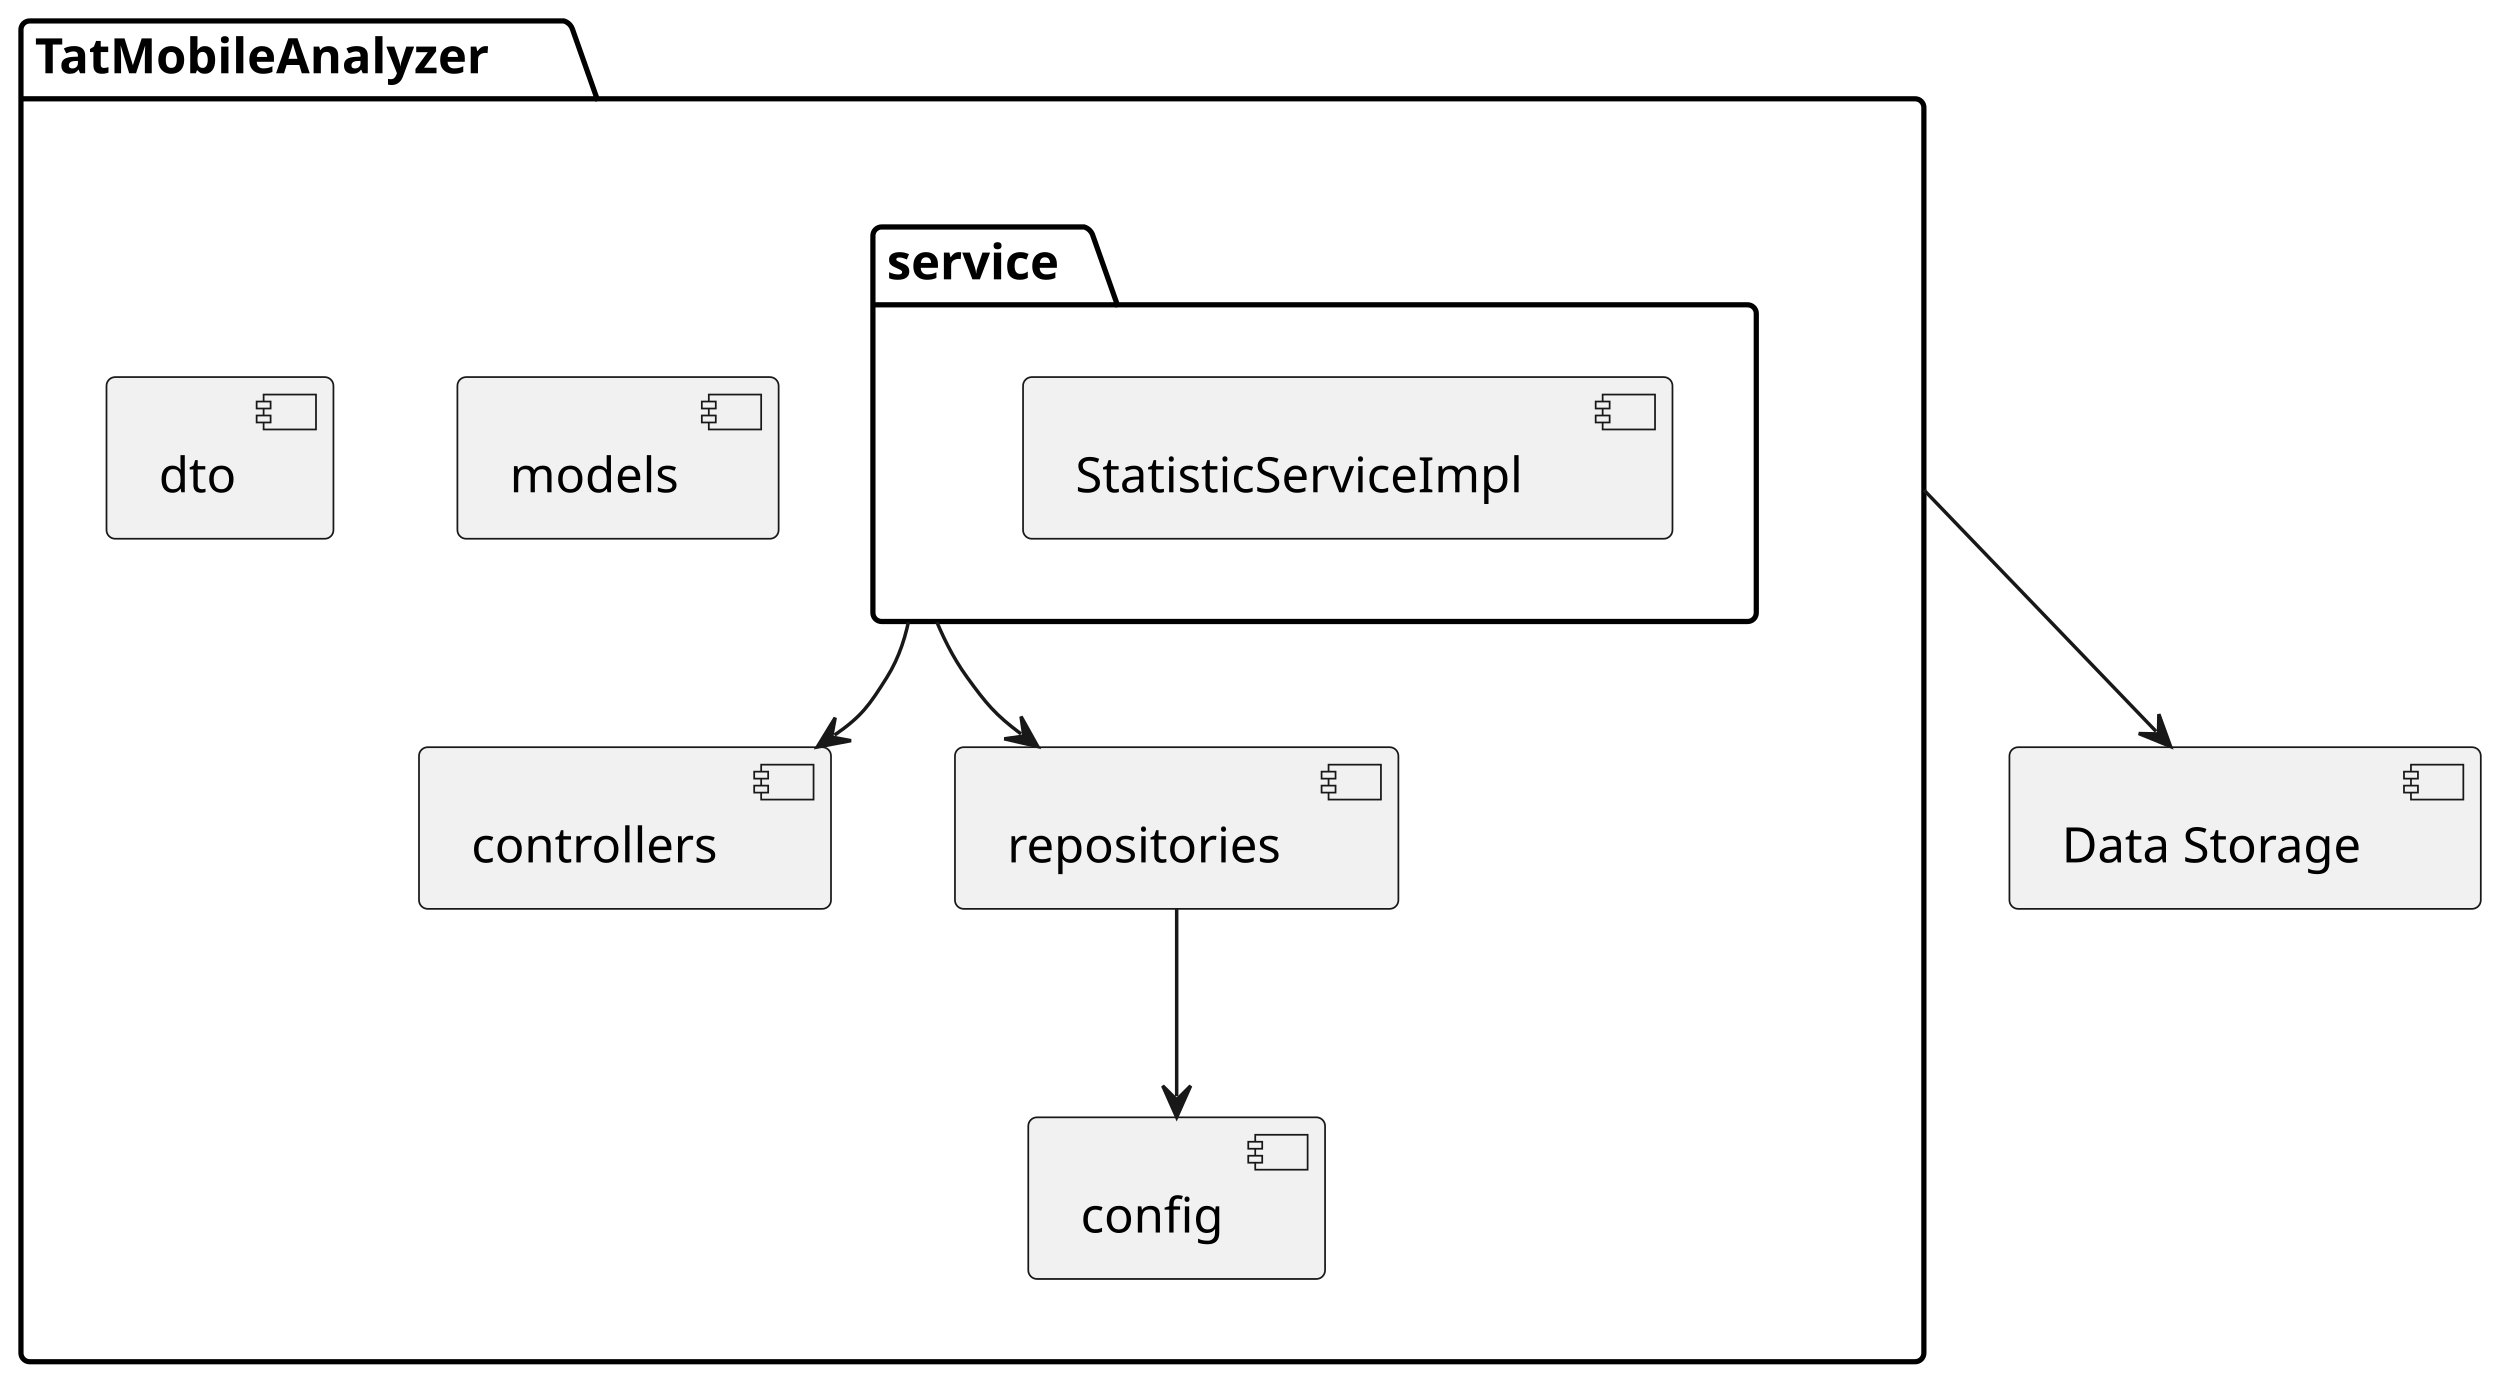
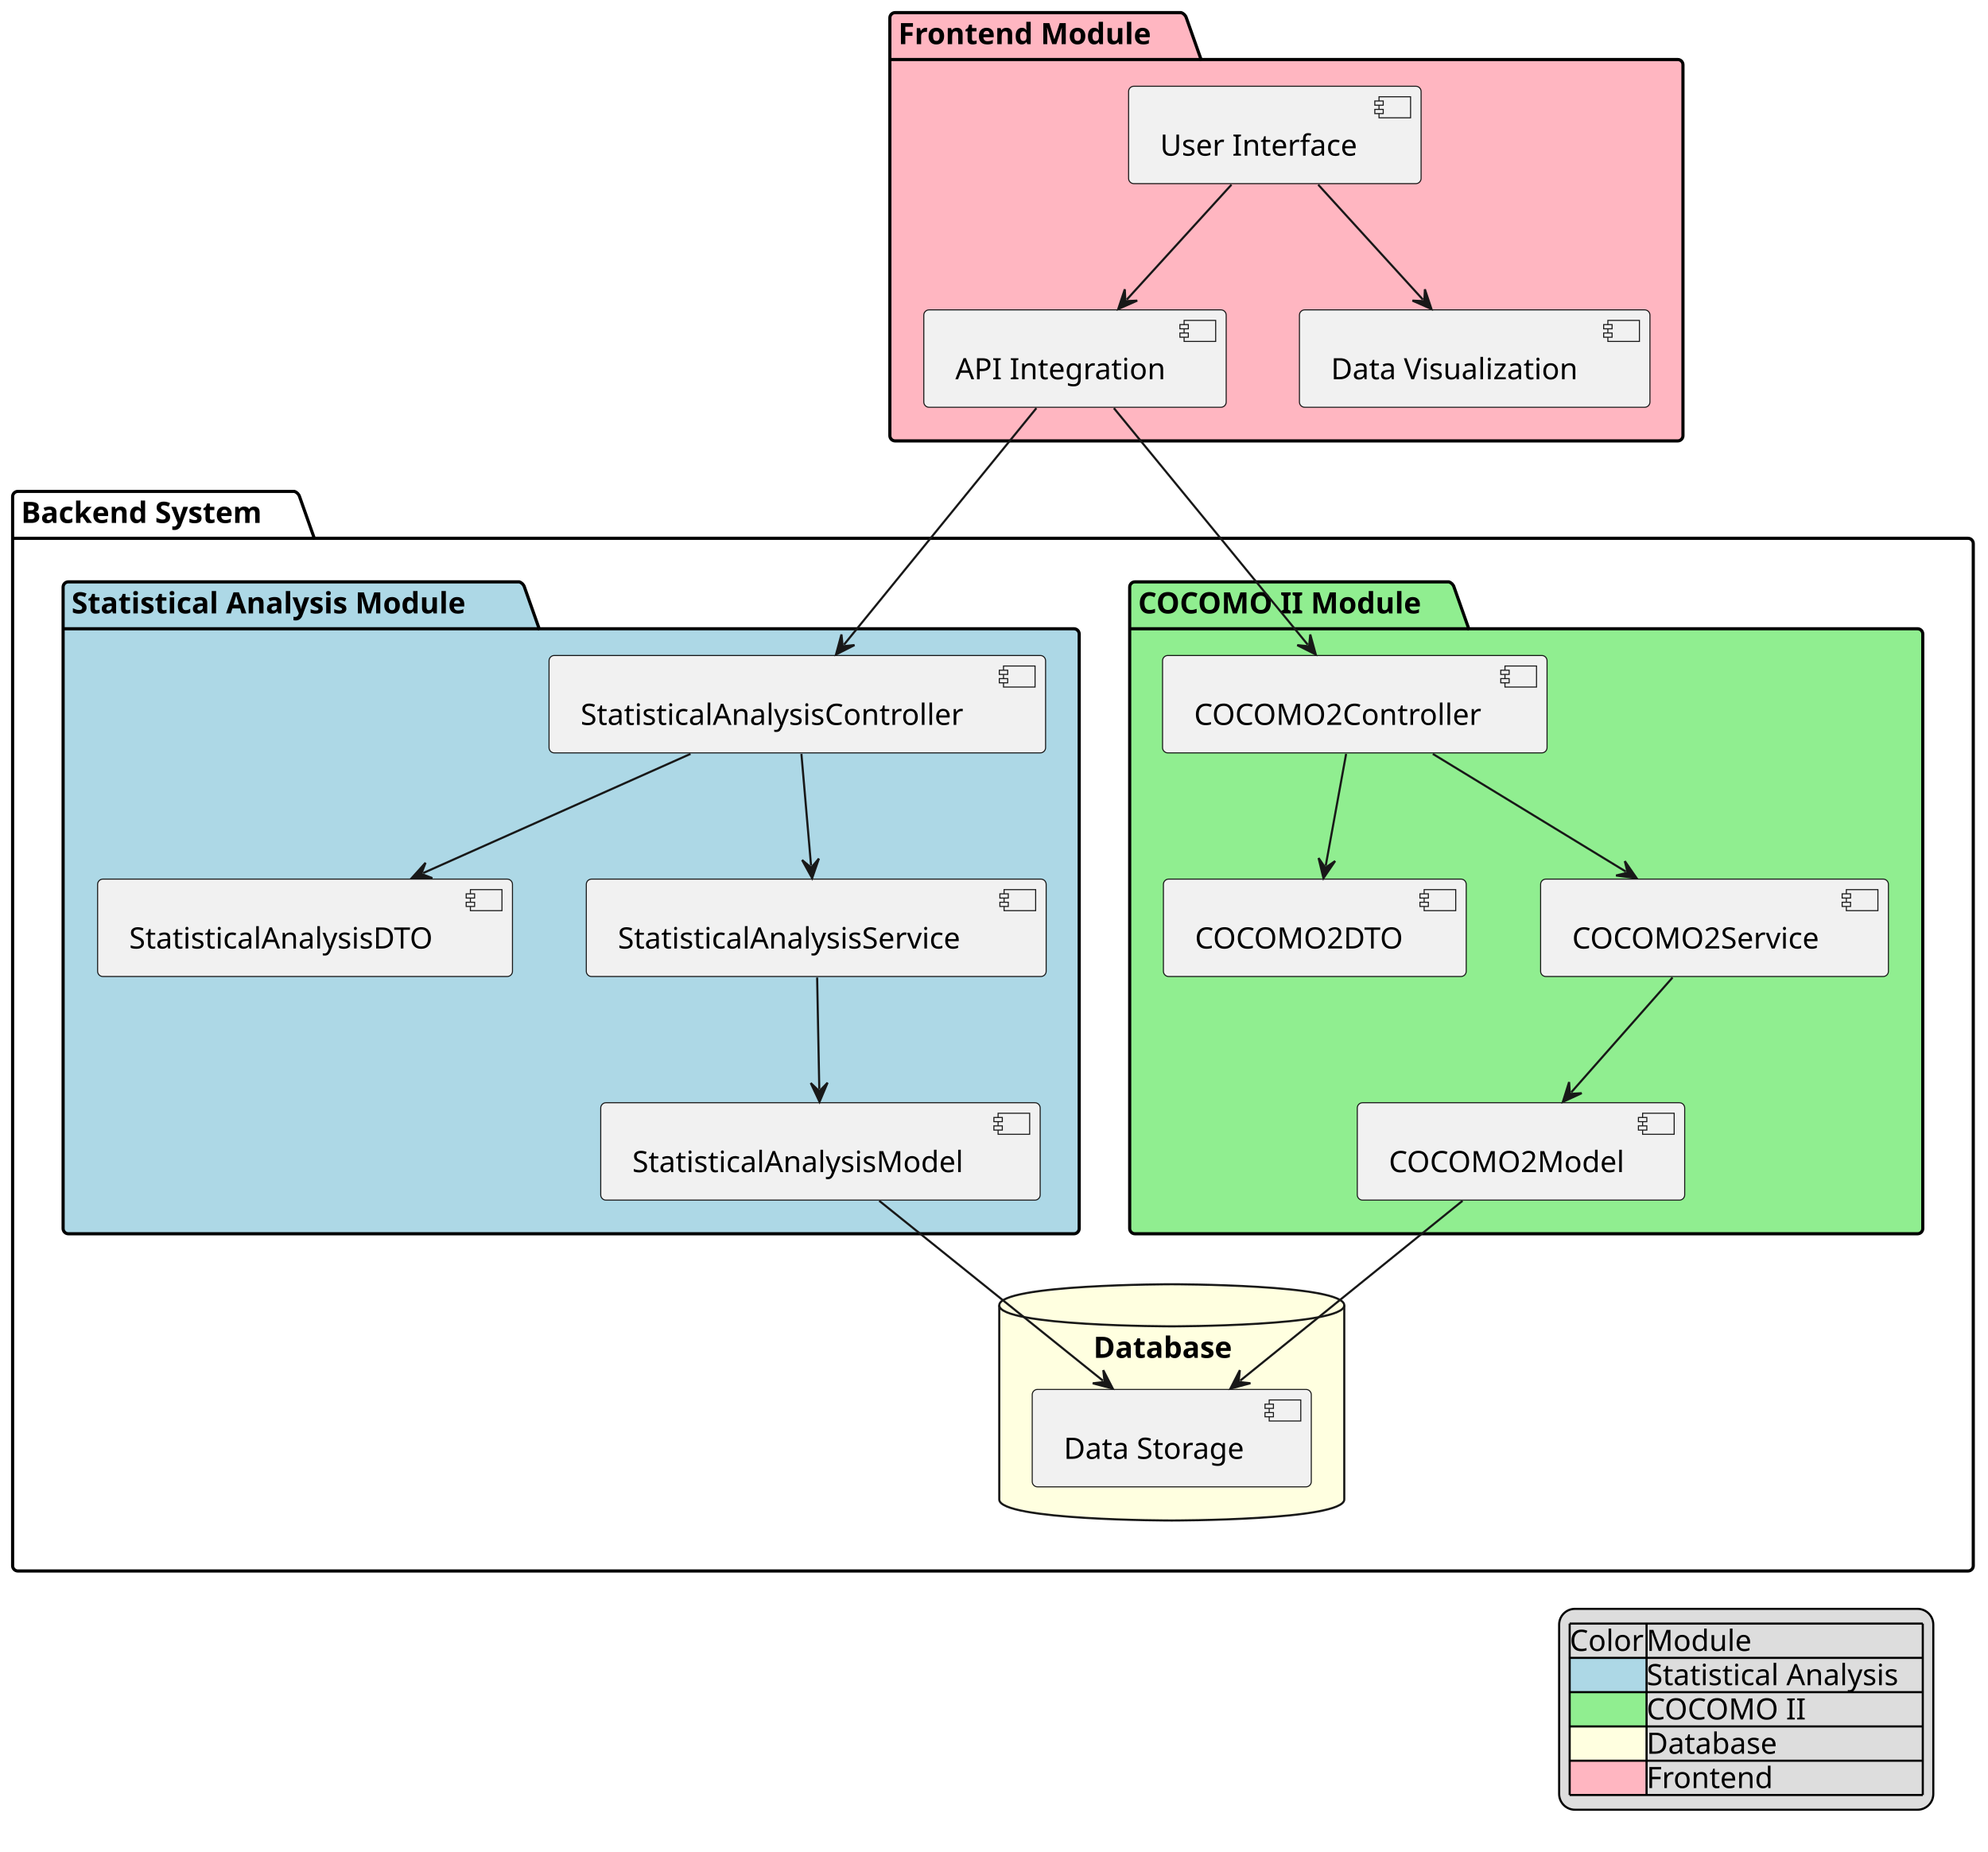
- <svg xmlns="http://www.w3.org/2000/svg" contentStyleType="text/css" height="397px" preserveAspectRatio="none" style="width:716px;height:397px;background:#FFFFFF;" version="1.1" viewBox="0 0 716 397" width="716px" zoomAndPan="magnify">
+ <svg xmlns="http://www.w3.org/2000/svg" contentStyleType="text/css" height="880px" preserveAspectRatio="none" style="width:945px;height:880px;background:#FFFFFF;" version="1.1" viewBox="0 0 945 880" width="945px" zoomAndPan="magnify">
  <defs />
  <g>
-     <g id="cluster_TatMobileAnalyzer">
-       <path d="M8.5,6 L161.5,6 A3.75,3.75 0 0 1 164,8.5 L171,28.297 L548.5,28.297 A2.5,2.5 0 0 1 551,30.797 L551,387.5 A2.5,2.5 0 0 1 548.5,390 L8.5,390 A2.5,2.5 0 0 1 6,387.5 L6,8.5 A2.5,2.5 0 0 1 8.5,6 " fill="none" style="stroke:#000000;stroke-width:1.5;" />
-       <line style="stroke:#000000;stroke-width:1.5;" x1="6" x2="171" y1="28.297" y2="28.297" />
-       <text fill="#000000" font-family="sans-serif" font-size="14" font-weight="bold" lengthAdjust="spacing" textLength="152" x="10" y="20.995">TatMobileAnalyzer</text>
+     <g id="cluster_Backend System">
+       <path d="M8.5,233.59 L139.902,233.59 A3.75,3.75 0 0 1 142.402,236.09 L149.402,255.887 L935.5,255.887 A2.5,2.5 0 0 1 938,258.387 L938,744.28 A2.5,2.5 0 0 1 935.5,746.78 L8.5,746.78 A2.5,2.5 0 0 1 6,744.28 L6,236.09 A2.5,2.5 0 0 1 8.5,233.59 " fill="none" style="stroke:#000000;stroke-width:1.5;" />
+       <line style="stroke:#000000;stroke-width:1.5;" x1="6" x2="149.402" y1="255.887" y2="255.887" />
+       <text fill="#000000" font-family="sans-serif" font-size="14" font-weight="bold" lengthAdjust="spacing" textLength="130.402" x="10" y="248.585">Backend System</text>
    </g>
-     <g id="cluster_service">
-       <path d="M252.5,65 L310.5,65 A3.75,3.75 0 0 1 313,67.5 L320,87.297 L500.5,87.297 A2.5,2.5 0 0 1 503,89.797 L503,175.5 A2.5,2.5 0 0 1 500.5,178 L252.5,178 A2.5,2.5 0 0 1 250,175.5 L250,67.5 A2.5,2.5 0 0 1 252.5,65 " fill="none" style="stroke:#000000;stroke-width:1.5;" />
-       <line style="stroke:#000000;stroke-width:1.5;" x1="250" x2="320" y1="87.297" y2="87.297" />
-       <text fill="#000000" font-family="sans-serif" font-size="14" font-weight="bold" lengthAdjust="spacing" textLength="57" x="254" y="79.995">service</text>
+     <g id="cluster_Statistical Analysis Module">
+       <path d="M32.5,276.59 L246.802,276.59 A3.75,3.75 0 0 1 249.302,279.09 L256.302,298.887 L510.5,298.887 A2.5,2.5 0 0 1 513,301.387 L513,583.98 A2.5,2.5 0 0 1 510.5,586.48 L32.5,586.48 A2.5,2.5 0 0 1 30,583.98 L30,279.09 A2.5,2.5 0 0 1 32.5,276.59 " fill="#ADD8E6" style="stroke:#000000;stroke-width:1.5;" />
+       <line style="stroke:#000000;stroke-width:1.5;" x1="30" x2="256.302" y1="298.887" y2="298.887" />
+       <text fill="#000000" font-family="sans-serif" font-size="14" font-weight="bold" lengthAdjust="spacing" textLength="213.302" x="34" y="291.585">Statistical Analysis Module</text>
    </g>
-     <g id="elem_config">
-       <rect fill="#F1F1F1" height="46.297" rx="2.5" ry="2.5" style="stroke:#181818;stroke-width:0.5;" width="85" x="294.5" y="320" />
-       <rect fill="#F1F1F1" height="10" style="stroke:#181818;stroke-width:0.5;" width="15" x="359.5" y="325" />
-       <rect fill="#F1F1F1" height="2" style="stroke:#181818;stroke-width:0.5;" width="4" x="357.5" y="327" />
-       <rect fill="#F1F1F1" height="2" style="stroke:#181818;stroke-width:0.5;" width="4" x="357.5" y="331" />
-       <text fill="#000000" font-family="sans-serif" font-size="14" lengthAdjust="spacing" textLength="45" x="309.5" y="352.995">config</text>
+     <g id="cluster_COCOMO II Module">
+       <path d="M539.5,276.59 L688.683,276.59 A3.75,3.75 0 0 1 691.183,279.09 L698.183,298.887 L911.5,298.887 A2.5,2.5 0 0 1 914,301.387 L914,583.98 A2.5,2.5 0 0 1 911.5,586.48 L539.5,586.48 A2.5,2.5 0 0 1 537,583.98 L537,279.09 A2.5,2.5 0 0 1 539.5,276.59 " fill="#90EE90" style="stroke:#000000;stroke-width:1.5;" />
+       <line style="stroke:#000000;stroke-width:1.5;" x1="537" x2="698.183" y1="298.887" y2="298.887" />
+       <text fill="#000000" font-family="sans-serif" font-size="14" font-weight="bold" lengthAdjust="spacing" textLength="148.183" x="541" y="291.585">COCOMO II Module</text>
    </g>
-     <g id="elem_controllers">
-       <rect fill="#F1F1F1" height="46.297" rx="2.5" ry="2.5" style="stroke:#181818;stroke-width:0.5;" width="118" x="120" y="214" />
-       <rect fill="#F1F1F1" height="10" style="stroke:#181818;stroke-width:0.5;" width="15" x="218" y="219" />
-       <rect fill="#F1F1F1" height="2" style="stroke:#181818;stroke-width:0.5;" width="4" x="216" y="221" />
-       <rect fill="#F1F1F1" height="2" style="stroke:#181818;stroke-width:0.5;" width="4" x="216" y="225" />
-       <text fill="#000000" font-family="sans-serif" font-size="14" lengthAdjust="spacing" textLength="78" x="135" y="246.995">controllers</text>
+     <g id="cluster_Database">
+       <path d="M475,620.48 C475,610.48 557,610.48 557,610.48 C557,610.48 639,610.48 639,620.48 L639,712.78 C639,722.78 557,722.78 557,722.78 C557,722.78 475,722.78 475,712.78 L475,620.48 " fill="#FFFFE0" style="stroke:#181818;stroke-width:1.0;" />
+       <path d="M475,620.48 C475,630.48 557,630.48 557,630.48 C557,630.48 639,630.48 639,620.48 " fill="none" style="stroke:#181818;stroke-width:1.0;" />
+       <text fill="#000000" font-family="sans-serif" font-size="14" font-weight="bold" lengthAdjust="spacing" textLength="74.505" x="519.748" y="645.475">Database</text>
    </g>
-     <g id="elem_models">
-       <rect fill="#F1F1F1" height="46.297" rx="2.5" ry="2.5" style="stroke:#181818;stroke-width:0.5;" width="92" x="131" y="108" />
-       <rect fill="#F1F1F1" height="10" style="stroke:#181818;stroke-width:0.5;" width="15" x="203" y="113" />
-       <rect fill="#F1F1F1" height="2" style="stroke:#181818;stroke-width:0.5;" width="4" x="201" y="115" />
-       <rect fill="#F1F1F1" height="2" style="stroke:#181818;stroke-width:0.5;" width="4" x="201" y="119" />
-       <text fill="#000000" font-family="sans-serif" font-size="14" lengthAdjust="spacing" textLength="52" x="146" y="140.995">models</text>
+     <g id="cluster_Frontend Module">
+       <path d="M425.5,6 L561.435,6 A3.75,3.75 0 0 1 563.935,8.5 L570.935,28.297 L797.5,28.297 A2.5,2.5 0 0 1 800,30.797 L800,207.09 A2.5,2.5 0 0 1 797.5,209.59 L425.5,209.59 A2.5,2.5 0 0 1 423,207.09 L423,8.5 A2.5,2.5 0 0 1 425.5,6 " fill="#FFB6C1" style="stroke:#000000;stroke-width:1.5;" />
+       <line style="stroke:#000000;stroke-width:1.5;" x1="423" x2="570.935" y1="28.297" y2="28.297" />
+       <text fill="#000000" font-family="sans-serif" font-size="14" font-weight="bold" lengthAdjust="spacing" textLength="134.935" x="427" y="20.995">Frontend Module</text>
    </g>
-     <g id="elem_dto">
-       <rect fill="#F1F1F1" height="46.297" rx="2.5" ry="2.5" style="stroke:#181818;stroke-width:0.5;" width="65" x="30.5" y="108" />
-       <rect fill="#F1F1F1" height="10" style="stroke:#181818;stroke-width:0.5;" width="15" x="75.5" y="113" />
-       <rect fill="#F1F1F1" height="2" style="stroke:#181818;stroke-width:0.5;" width="4" x="73.5" y="115" />
-       <rect fill="#F1F1F1" height="2" style="stroke:#181818;stroke-width:0.5;" width="4" x="73.5" y="119" />
-       <text fill="#000000" font-family="sans-serif" font-size="14" lengthAdjust="spacing" textLength="25" x="45.5" y="140.995">dto</text>
+     <g id="elem_StatisticalAnalysisController">
+       <rect fill="#F1F1F1" height="46.297" rx="2.5" ry="2.5" style="stroke:#181818;stroke-width:0.5;" width="236.027" x="260.99" y="311.59" />
+       <rect fill="#F1F1F1" height="10" style="stroke:#181818;stroke-width:0.5;" width="15" x="477.017" y="316.59" />
+       <rect fill="#F1F1F1" height="2" style="stroke:#181818;stroke-width:0.5;" width="4" x="475.017" y="318.59" />
+       <rect fill="#F1F1F1" height="2" style="stroke:#181818;stroke-width:0.5;" width="4" x="475.017" y="322.59" />
+       <text fill="#000000" font-family="sans-serif" font-size="14" lengthAdjust="spacing" textLength="196.027" x="275.99" y="344.585">StatisticalAnalysisController</text>
    </g>
-     <g id="elem_repositories">
-       <rect fill="#F1F1F1" height="46.297" rx="2.5" ry="2.5" style="stroke:#181818;stroke-width:0.5;" width="127" x="273.5" y="214" />
-       <rect fill="#F1F1F1" height="10" style="stroke:#181818;stroke-width:0.5;" width="15" x="380.5" y="219" />
-       <rect fill="#F1F1F1" height="2" style="stroke:#181818;stroke-width:0.5;" width="4" x="378.5" y="221" />
-       <rect fill="#F1F1F1" height="2" style="stroke:#181818;stroke-width:0.5;" width="4" x="378.5" y="225" />
-       <text fill="#000000" font-family="sans-serif" font-size="14" lengthAdjust="spacing" textLength="87" x="288.5" y="246.995">repositories</text>
+     <g id="elem_StatisticalAnalysisDTO">
+       <rect fill="#F1F1F1" height="46.297" rx="2.5" ry="2.5" style="stroke:#181818;stroke-width:0.5;" width="197.206" x="46.4" y="417.89" />
+       <rect fill="#F1F1F1" height="10" style="stroke:#181818;stroke-width:0.5;" width="15" x="223.606" y="422.89" />
+       <rect fill="#F1F1F1" height="2" style="stroke:#181818;stroke-width:0.5;" width="4" x="221.606" y="424.89" />
+       <rect fill="#F1F1F1" height="2" style="stroke:#181818;stroke-width:0.5;" width="4" x="221.606" y="428.89" />
+       <text fill="#000000" font-family="sans-serif" font-size="14" lengthAdjust="spacing" textLength="157.206" x="61.4" y="450.885">StatisticalAnalysisDTO</text>
    </g>
-     <g id="elem_StatisticServiceImpl">
-       <rect fill="#F1F1F1" height="46.297" rx="2.5" ry="2.5" style="stroke:#181818;stroke-width:0.5;" width="186" x="293" y="108" />
-       <rect fill="#F1F1F1" height="10" style="stroke:#181818;stroke-width:0.5;" width="15" x="459" y="113" />
-       <rect fill="#F1F1F1" height="2" style="stroke:#181818;stroke-width:0.5;" width="4" x="457" y="115" />
-       <rect fill="#F1F1F1" height="2" style="stroke:#181818;stroke-width:0.5;" width="4" x="457" y="119" />
-       <text fill="#000000" font-family="sans-serif" font-size="14" lengthAdjust="spacing" textLength="146" x="308" y="140.995">StatisticServiceImpl</text>
+     <g id="elem_StatisticalAnalysisModel">
+       <rect fill="#F1F1F1" height="46.297" rx="2.5" ry="2.5" style="stroke:#181818;stroke-width:0.5;" width="208.889" x="285.56" y="524.19" />
+       <rect fill="#F1F1F1" height="10" style="stroke:#181818;stroke-width:0.5;" width="15" x="474.449" y="529.19" />
+       <rect fill="#F1F1F1" height="2" style="stroke:#181818;stroke-width:0.5;" width="4" x="472.449" y="531.19" />
+       <rect fill="#F1F1F1" height="2" style="stroke:#181818;stroke-width:0.5;" width="4" x="472.449" y="535.19" />
+       <text fill="#000000" font-family="sans-serif" font-size="14" lengthAdjust="spacing" textLength="168.889" x="300.56" y="557.185">StatisticalAnalysisModel</text>
+     </g>
+     <g id="elem_StatisticalAnalysisService">
+       <rect fill="#F1F1F1" height="46.297" rx="2.5" ry="2.5" style="stroke:#181818;stroke-width:0.5;" width="218.596" x="278.7" y="417.89" />
+       <rect fill="#F1F1F1" height="10" style="stroke:#181818;stroke-width:0.5;" width="15" x="477.296" y="422.89" />
+       <rect fill="#F1F1F1" height="2" style="stroke:#181818;stroke-width:0.5;" width="4" x="475.296" y="424.89" />
+       <rect fill="#F1F1F1" height="2" style="stroke:#181818;stroke-width:0.5;" width="4" x="475.296" y="428.89" />
+       <text fill="#000000" font-family="sans-serif" font-size="14" lengthAdjust="spacing" textLength="178.596" x="293.7" y="450.885">StatisticalAnalysisService</text>
+     </g>
+     <g id="elem_COCOMO2Controller">
+       <rect fill="#F1F1F1" height="46.297" rx="2.5" ry="2.5" style="stroke:#181818;stroke-width:0.5;" width="182.769" x="552.62" y="311.59" />
+       <rect fill="#F1F1F1" height="10" style="stroke:#181818;stroke-width:0.5;" width="15" x="715.389" y="316.59" />
+       <rect fill="#F1F1F1" height="2" style="stroke:#181818;stroke-width:0.5;" width="4" x="713.389" y="318.59" />
+       <rect fill="#F1F1F1" height="2" style="stroke:#181818;stroke-width:0.5;" width="4" x="713.389" y="322.59" />
+       <text fill="#000000" font-family="sans-serif" font-size="14" lengthAdjust="spacing" textLength="142.769" x="567.62" y="344.585">COCOMO2Controller</text>
+     </g>
+     <g id="elem_COCOMO2DTO">
+       <rect fill="#F1F1F1" height="46.297" rx="2.5" ry="2.5" style="stroke:#181818;stroke-width:0.5;" width="143.947" x="553.03" y="417.89" />
+       <rect fill="#F1F1F1" height="10" style="stroke:#181818;stroke-width:0.5;" width="15" x="676.977" y="422.89" />
+       <rect fill="#F1F1F1" height="2" style="stroke:#181818;stroke-width:0.5;" width="4" x="674.977" y="424.89" />
+       <rect fill="#F1F1F1" height="2" style="stroke:#181818;stroke-width:0.5;" width="4" x="674.977" y="428.89" />
+       <text fill="#000000" font-family="sans-serif" font-size="14" lengthAdjust="spacing" textLength="103.947" x="568.03" y="450.885">COCOMO2DTO</text>
+     </g>
+     <g id="elem_COCOMO2Model">
+       <rect fill="#F1F1F1" height="46.297" rx="2.5" ry="2.5" style="stroke:#181818;stroke-width:0.5;" width="155.63" x="645.19" y="524.19" />
+       <rect fill="#F1F1F1" height="10" style="stroke:#181818;stroke-width:0.5;" width="15" x="780.82" y="529.19" />
+       <rect fill="#F1F1F1" height="2" style="stroke:#181818;stroke-width:0.5;" width="4" x="778.82" y="531.19" />
+       <rect fill="#F1F1F1" height="2" style="stroke:#181818;stroke-width:0.5;" width="4" x="778.82" y="535.19" />
+       <text fill="#000000" font-family="sans-serif" font-size="14" lengthAdjust="spacing" textLength="115.63" x="660.19" y="557.185">COCOMO2Model</text>
+     </g>
+     <g id="elem_COCOMO2Service">
+       <rect fill="#F1F1F1" height="46.297" rx="2.5" ry="2.5" style="stroke:#181818;stroke-width:0.5;" width="165.337" x="732.33" y="417.89" />
+       <rect fill="#F1F1F1" height="10" style="stroke:#181818;stroke-width:0.5;" width="15" x="877.667" y="422.89" />
+       <rect fill="#F1F1F1" height="2" style="stroke:#181818;stroke-width:0.5;" width="4" x="875.667" y="424.89" />
+       <rect fill="#F1F1F1" height="2" style="stroke:#181818;stroke-width:0.5;" width="4" x="875.667" y="428.89" />
+       <text fill="#000000" font-family="sans-serif" font-size="14" lengthAdjust="spacing" textLength="125.337" x="747.33" y="450.885">COCOMO2Service</text>
    </g>
    <g id="elem_Data Storage">
-       <rect fill="#F1F1F1" height="46.297" rx="2.5" ry="2.5" style="stroke:#181818;stroke-width:0.5;" width="135" x="575.5" y="214" />
-       <rect fill="#F1F1F1" height="10" style="stroke:#181818;stroke-width:0.5;" width="15" x="690.5" y="219" />
-       <rect fill="#F1F1F1" height="2" style="stroke:#181818;stroke-width:0.5;" width="4" x="688.5" y="221" />
-       <rect fill="#F1F1F1" height="2" style="stroke:#181818;stroke-width:0.5;" width="4" x="688.5" y="225" />
-       <text fill="#000000" font-family="sans-serif" font-size="14" lengthAdjust="spacing" textLength="95" x="590.5" y="246.995">Data Storage</text>
+       <rect fill="#F1F1F1" height="46.297" rx="2.5" ry="2.5" style="stroke:#181818;stroke-width:0.5;" width="132.654" x="490.67" y="660.48" />
+       <rect fill="#F1F1F1" height="10" style="stroke:#181818;stroke-width:0.5;" width="15" x="603.324" y="665.48" />
+       <rect fill="#F1F1F1" height="2" style="stroke:#181818;stroke-width:0.5;" width="4" x="601.324" y="667.48" />
+       <rect fill="#F1F1F1" height="2" style="stroke:#181818;stroke-width:0.5;" width="4" x="601.324" y="671.48" />
+       <text fill="#000000" font-family="sans-serif" font-size="14" lengthAdjust="spacing" textLength="92.654" x="505.67" y="693.475">Data Storage</text>
    </g>
-     <g id="link_service_controllers">
-       <path d="M260.147,178.225 C260.103,178.432 260.057,178.639 260.011,178.846 C259.919,179.259 259.822,179.671 259.721,180.081 C259.317,181.724 258.844,183.347 258.293,184.937 C257.193,188.118 255.783,191.171 254,194 C248.987,201.954 246.839,205.131 239.001,210.535 " fill="none" id="service-to-controllers" style="stroke:#181818;stroke-width:1.0;" />
-       <polygon fill="#181818" points="234.061,213.941,243.741,212.125,238.177,211.103,239.2,205.539,234.061,213.941" style="stroke:#181818;stroke-width:1.0;" />
+     <g id="elem_User Interface">
+       <rect fill="#F1F1F1" height="46.297" rx="2.5" ry="2.5" style="stroke:#181818;stroke-width:0.5;" width="139.039" x="536.48" y="41" />
+       <rect fill="#F1F1F1" height="10" style="stroke:#181818;stroke-width:0.5;" width="15" x="655.519" y="46" />
+       <rect fill="#F1F1F1" height="2" style="stroke:#181818;stroke-width:0.5;" width="4" x="653.519" y="48" />
+       <rect fill="#F1F1F1" height="2" style="stroke:#181818;stroke-width:0.5;" width="4" x="653.519" y="52" />
+       <text fill="#000000" font-family="sans-serif" font-size="14" lengthAdjust="spacing" textLength="99.039" x="551.48" y="73.995">User Interface</text>
    </g>
-     <g id="link_service_repositories">
-       <path d="M268.366,178.245 C268.452,178.452 268.539,178.659 268.627,178.865 C268.802,179.278 268.981,179.689 269.161,180.1 C269.886,181.741 270.656,183.363 271.475,184.952 C273.113,188.129 274.947,191.177 277,194 C282.459,201.507 284.884,204.547 292.424,210.205 " fill="none" id="service-to-repositories" style="stroke:#181818;stroke-width:1.0;" />
-       <polygon fill="#181818" points="297.223,213.806,292.425,205.205,293.224,210.805,287.624,211.604,297.223,213.806" style="stroke:#181818;stroke-width:1.0;" />
+     <g id="elem_API Integration">
+       <rect fill="#F1F1F1" height="46.297" rx="2.5" ry="2.5" style="stroke:#181818;stroke-width:0.5;" width="143.742" x="439.13" y="147.3" />
+       <rect fill="#F1F1F1" height="10" style="stroke:#181818;stroke-width:0.5;" width="15" x="562.872" y="152.3" />
+       <rect fill="#F1F1F1" height="2" style="stroke:#181818;stroke-width:0.5;" width="4" x="560.872" y="154.3" />
+       <rect fill="#F1F1F1" height="2" style="stroke:#181818;stroke-width:0.5;" width="4" x="560.872" y="158.3" />
+       <text fill="#000000" font-family="sans-serif" font-size="14" lengthAdjust="spacing" textLength="103.742" x="454.13" y="180.295">API Integration</text>
    </g>
-     <g id="link_repositories_config">
-       <path d="M337,260.056 C337,277.705 337,296.335 337,313.976 " fill="none" id="repositories-to-config" style="stroke:#181818;stroke-width:1.0;" />
-       <polygon fill="#181818" points="337,319.976,341,310.976,337,314.976,333,310.976,337,319.976" style="stroke:#181818;stroke-width:1.0;" />
+     <g id="elem_Data Visualization">
+       <rect fill="#F1F1F1" height="46.297" rx="2.5" ry="2.5" style="stroke:#181818;stroke-width:0.5;" width="166.615" x="617.69" y="147.3" />
+       <rect fill="#F1F1F1" height="10" style="stroke:#181818;stroke-width:0.5;" width="15" x="764.305" y="152.3" />
+       <rect fill="#F1F1F1" height="2" style="stroke:#181818;stroke-width:0.5;" width="4" x="762.305" y="154.3" />
+       <rect fill="#F1F1F1" height="2" style="stroke:#181818;stroke-width:0.5;" width="4" x="762.305" y="158.3" />
+       <text fill="#000000" font-family="sans-serif" font-size="14" lengthAdjust="spacing" textLength="126.615" x="632.69" y="180.295">Data Visualization</text>
    </g>
-     <g id="link_TatMobileAnalyzer_Data Storage">
-       <path d="M551.013,140.333 C551.09,140.413 551.167,140.494 551.245,140.575 C551.557,140.899 551.876,141.231 552.203,141.571 C557.425,147.002 564.489,154.348 572.385,162.56 C588.176,178.982 603.134,194.539 617.492,209.472 " fill="none" id="TatMobileAnalyzer-to-Data Storage" style="stroke:#181818;stroke-width:1.0;" />
-       <polygon fill="#181818" points="621.651,213.797,618.296,204.537,618.186,210.193,612.53,210.082,621.651,213.797" style="stroke:#181818;stroke-width:1.0;" />
+     <g id="link_StatisticalAnalysisController_StatisticalAnalysisDTO">
+       <path d="M328.23,358.37 C288.98,375.87 240.38,397.527 201.16,415.007 " fill="none" id="StatisticalAnalysisController-to-StatisticalAnalysisDTO" style="stroke:#181818;stroke-width:1.0;" />
+       <polygon fill="#181818" points="195.68,417.45,205.529,417.44,200.247,415.415,202.272,410.133,195.68,417.45" style="stroke:#181818;stroke-width:1.0;" />
    </g>
+     <g id="link_StatisticalAnalysisController_StatisticalAnalysisService">
+       <path d="M380.95,358.37 C382.46,375.87 384.024,393.992 385.534,411.472 " fill="none" id="StatisticalAnalysisController-to-StatisticalAnalysisService" style="stroke:#181818;stroke-width:1.0;" />
+       <polygon fill="#181818" points="386.05,417.45,389.261,408.139,385.62,412.469,381.29,408.828,386.05,417.45" style="stroke:#181818;stroke-width:1.0;" />
+     </g>
+     <g id="link_StatisticalAnalysisService_StatisticalAnalysisModel">
+       <path d="M388.43,464.67 C388.77,482.16 389.113,500.271 389.453,517.751 " fill="none" id="StatisticalAnalysisService-to-StatisticalAnalysisModel" style="stroke:#181818;stroke-width:1.0;" />
+       <polygon fill="#181818" points="389.57,523.75,393.394,514.674,389.473,518.751,385.396,514.83,389.57,523.75" style="stroke:#181818;stroke-width:1.0;" />
+     </g>
+     <g id="link_StatisticalAnalysisModel_Data Storage">
+       <path d="M417.95,570.81 C448.78,595.6 493.414,631.5 524.284,656.32 " fill="none" id="StatisticalAnalysisModel-to-Data Storage" style="stroke:#181818;stroke-width:1.0;" />
+       <polygon fill="#181818" points="528.96,660.08,524.452,651.323,525.063,656.947,519.439,657.558,528.96,660.08" style="stroke:#181818;stroke-width:1.0;" />
+     </g>
+     <g id="link_COCOMO2Controller_COCOMO2DTO">
+       <path d="M639.88,358.37 C636.69,375.87 633.377,394.067 630.187,411.548 " fill="none" id="COCOMO2Controller-to-COCOMO2DTO" style="stroke:#181818;stroke-width:1.0;" />
+       <polygon fill="#181818" points="629.11,417.45,634.661,409.314,630.008,412.531,626.791,407.878,629.11,417.45" style="stroke:#181818;stroke-width:1.0;" />
+     </g>
+     <g id="link_COCOMO2Controller_COCOMO2Service">
+       <path d="M681.1,358.37 C709.79,375.87 744.177,396.847 772.847,414.327 " fill="none" id="COCOMO2Controller-to-COCOMO2Service" style="stroke:#181818;stroke-width:1.0;" />
+       <polygon fill="#181818" points="777.97,417.45,772.368,409.35,773.701,414.847,768.203,416.18,777.97,417.45" style="stroke:#181818;stroke-width:1.0;" />
+     </g>
+     <g id="link_COCOMO2Service_COCOMO2Model">
+       <path d="M795.04,464.67 C779.61,482.16 762.321,501.772 746.891,519.252 " fill="none" id="COCOMO2Service-to-COCOMO2Model" style="stroke:#181818;stroke-width:1.0;" />
+       <polygon fill="#181818" points="742.92,523.75,751.875,519.65,746.229,520.001,745.877,514.356,742.92,523.75" style="stroke:#181818;stroke-width:1.0;" />
+     </g>
+     <g id="link_COCOMO2Model_Data Storage">
+       <path d="M695.22,570.81 C664.57,595.6 620.214,631.486 589.544,656.306 " fill="none" id="COCOMO2Model-to-Data Storage" style="stroke:#181818;stroke-width:1.0;" />
+       <polygon fill="#181818" points="584.88,660.08,594.392,657.528,588.767,656.935,589.36,651.309,584.88,660.08" style="stroke:#181818;stroke-width:1.0;" />
+     </g>
+     <g id="link_User Interface_API Integration">
+       <path d="M585.39,87.78 C569.45,105.27 551.54,124.934 535.61,142.424 " fill="none" id="User Interface-to-API Integration" style="stroke:#181818;stroke-width:1.0;" />
+       <polygon fill="#181818" points="531.57,146.86,540.587,142.9,534.937,143.163,534.673,137.513,531.57,146.86" style="stroke:#181818;stroke-width:1.0;" />
+     </g>
+     <g id="link_API Integration_StatisticalAnalysisController">
+       <path d="M492.65,194.01 C467.5,224.93 426.377,275.496 401.197,306.446 " fill="none" id="API Integration-to-StatisticalAnalysisController" style="stroke:#181818;stroke-width:1.0;" />
+       <polygon fill="#181818" points="397.41,311.1,406.193,306.643,400.565,307.221,399.987,301.594,397.41,311.1" style="stroke:#181818;stroke-width:1.0;" />
+     </g>
+     <g id="link_API Integration_COCOMO2Controller">
+       <path d="M529.49,194.01 C554.83,224.93 596.276,275.51 621.646,306.46 " fill="none" id="API Integration-to-COCOMO2Controller" style="stroke:#181818;stroke-width:1.0;" />
+       <polygon fill="#181818" points="625.45,311.1,622.838,301.604,622.28,307.233,616.651,306.675,625.45,311.1" style="stroke:#181818;stroke-width:1.0;" />
+     </g>
+     <g id="link_User Interface_Data Visualization">
+       <path d="M626.61,87.78 C642.55,105.27 660.46,124.934 676.39,142.424 " fill="none" id="User Interface-to-Data Visualization" style="stroke:#181818;stroke-width:1.0;" />
+       <polygon fill="#181818" points="680.43,146.86,677.327,137.513,677.063,143.163,671.413,142.9,680.43,146.86" style="stroke:#181818;stroke-width:1.0;" />
+     </g>
+     <rect fill="#DDDDDD" height="95.484" id="_legend" rx="7.5" ry="7.5" style="stroke:#000000;stroke-width:1.0;" width="177.856" x="741.144" y="764.78" />
+     <text fill="#000000" font-family="sans-serif" font-size="14" lengthAdjust="spacing" textLength="36.552" x="746.144" y="784.775">Color</text>
+     <text fill="#000000" font-family="sans-serif" font-size="14" lengthAdjust="spacing" textLength="50.907" x="782.695" y="784.775">Module</text>
+     <rect fill="#ADD8E6" height="16.297" style="stroke:none;stroke-width:1.0;" width="36.552" x="746.144" y="788.077" />
+     <text fill="#000000" font-family="sans-serif" font-size="14" lengthAdjust="spacing" textLength="4.45" x="746.144" y="801.072"> </text>
+     <text fill="#000000" font-family="sans-serif" font-size="14" lengthAdjust="spacing" textLength="131.305" x="782.695" y="801.072">Statistical Analysis</text>
+     <rect fill="#90EE90" height="16.297" style="stroke:none;stroke-width:1.0;" width="36.552" x="746.144" y="804.374" />
+     <text fill="#000000" font-family="sans-serif" font-size="14" lengthAdjust="spacing" textLength="4.45" x="746.144" y="817.369"> </text>
+     <text fill="#000000" font-family="sans-serif" font-size="14" lengthAdjust="spacing" textLength="77.397" x="782.695" y="817.369">COCOMO II</text>
+     <rect fill="#FFFFE0" height="16.297" style="stroke:none;stroke-width:1.0;" width="36.552" x="746.144" y="820.671" />
+     <text fill="#000000" font-family="sans-serif" font-size="14" lengthAdjust="spacing" textLength="4.45" x="746.144" y="833.666"> </text>
+     <text fill="#000000" font-family="sans-serif" font-size="14" lengthAdjust="spacing" textLength="66.801" x="782.695" y="833.666">Database</text>
+     <rect fill="#FFB6C1" height="16.297" style="stroke:none;stroke-width:1.0;" width="36.552" x="746.144" y="836.967" />
+     <text fill="#000000" font-family="sans-serif" font-size="14" lengthAdjust="spacing" textLength="4.45" x="746.144" y="849.963"> </text>
+     <text fill="#000000" font-family="sans-serif" font-size="14" lengthAdjust="spacing" textLength="63.109" x="782.695" y="849.963">Frontend</text>
+     <line style="stroke:#000000;stroke-width:1.0;" x1="746.144" x2="914" y1="771.78" y2="771.78" />
+     <line style="stroke:#000000;stroke-width:1.0;" x1="746.144" x2="914" y1="788.077" y2="788.077" />
+     <line style="stroke:#000000;stroke-width:1.0;" x1="746.144" x2="914" y1="804.374" y2="804.374" />
+     <line style="stroke:#000000;stroke-width:1.0;" x1="746.144" x2="914" y1="820.671" y2="820.671" />
+     <line style="stroke:#000000;stroke-width:1.0;" x1="746.144" x2="914" y1="836.967" y2="836.967" />
+     <line style="stroke:#000000;stroke-width:1.0;" x1="746.144" x2="914" y1="853.264" y2="853.264" />
+     <line style="stroke:#000000;stroke-width:1.0;" x1="746.144" x2="746.144" y1="771.78" y2="853.264" />
+     <line style="stroke:#000000;stroke-width:1.0;" x1="782.695" x2="782.695" y1="771.78" y2="853.264" />
+     <line style="stroke:#000000;stroke-width:1.0;" x1="914" x2="914" y1="771.78" y2="853.264" />
  </g>
</svg>
